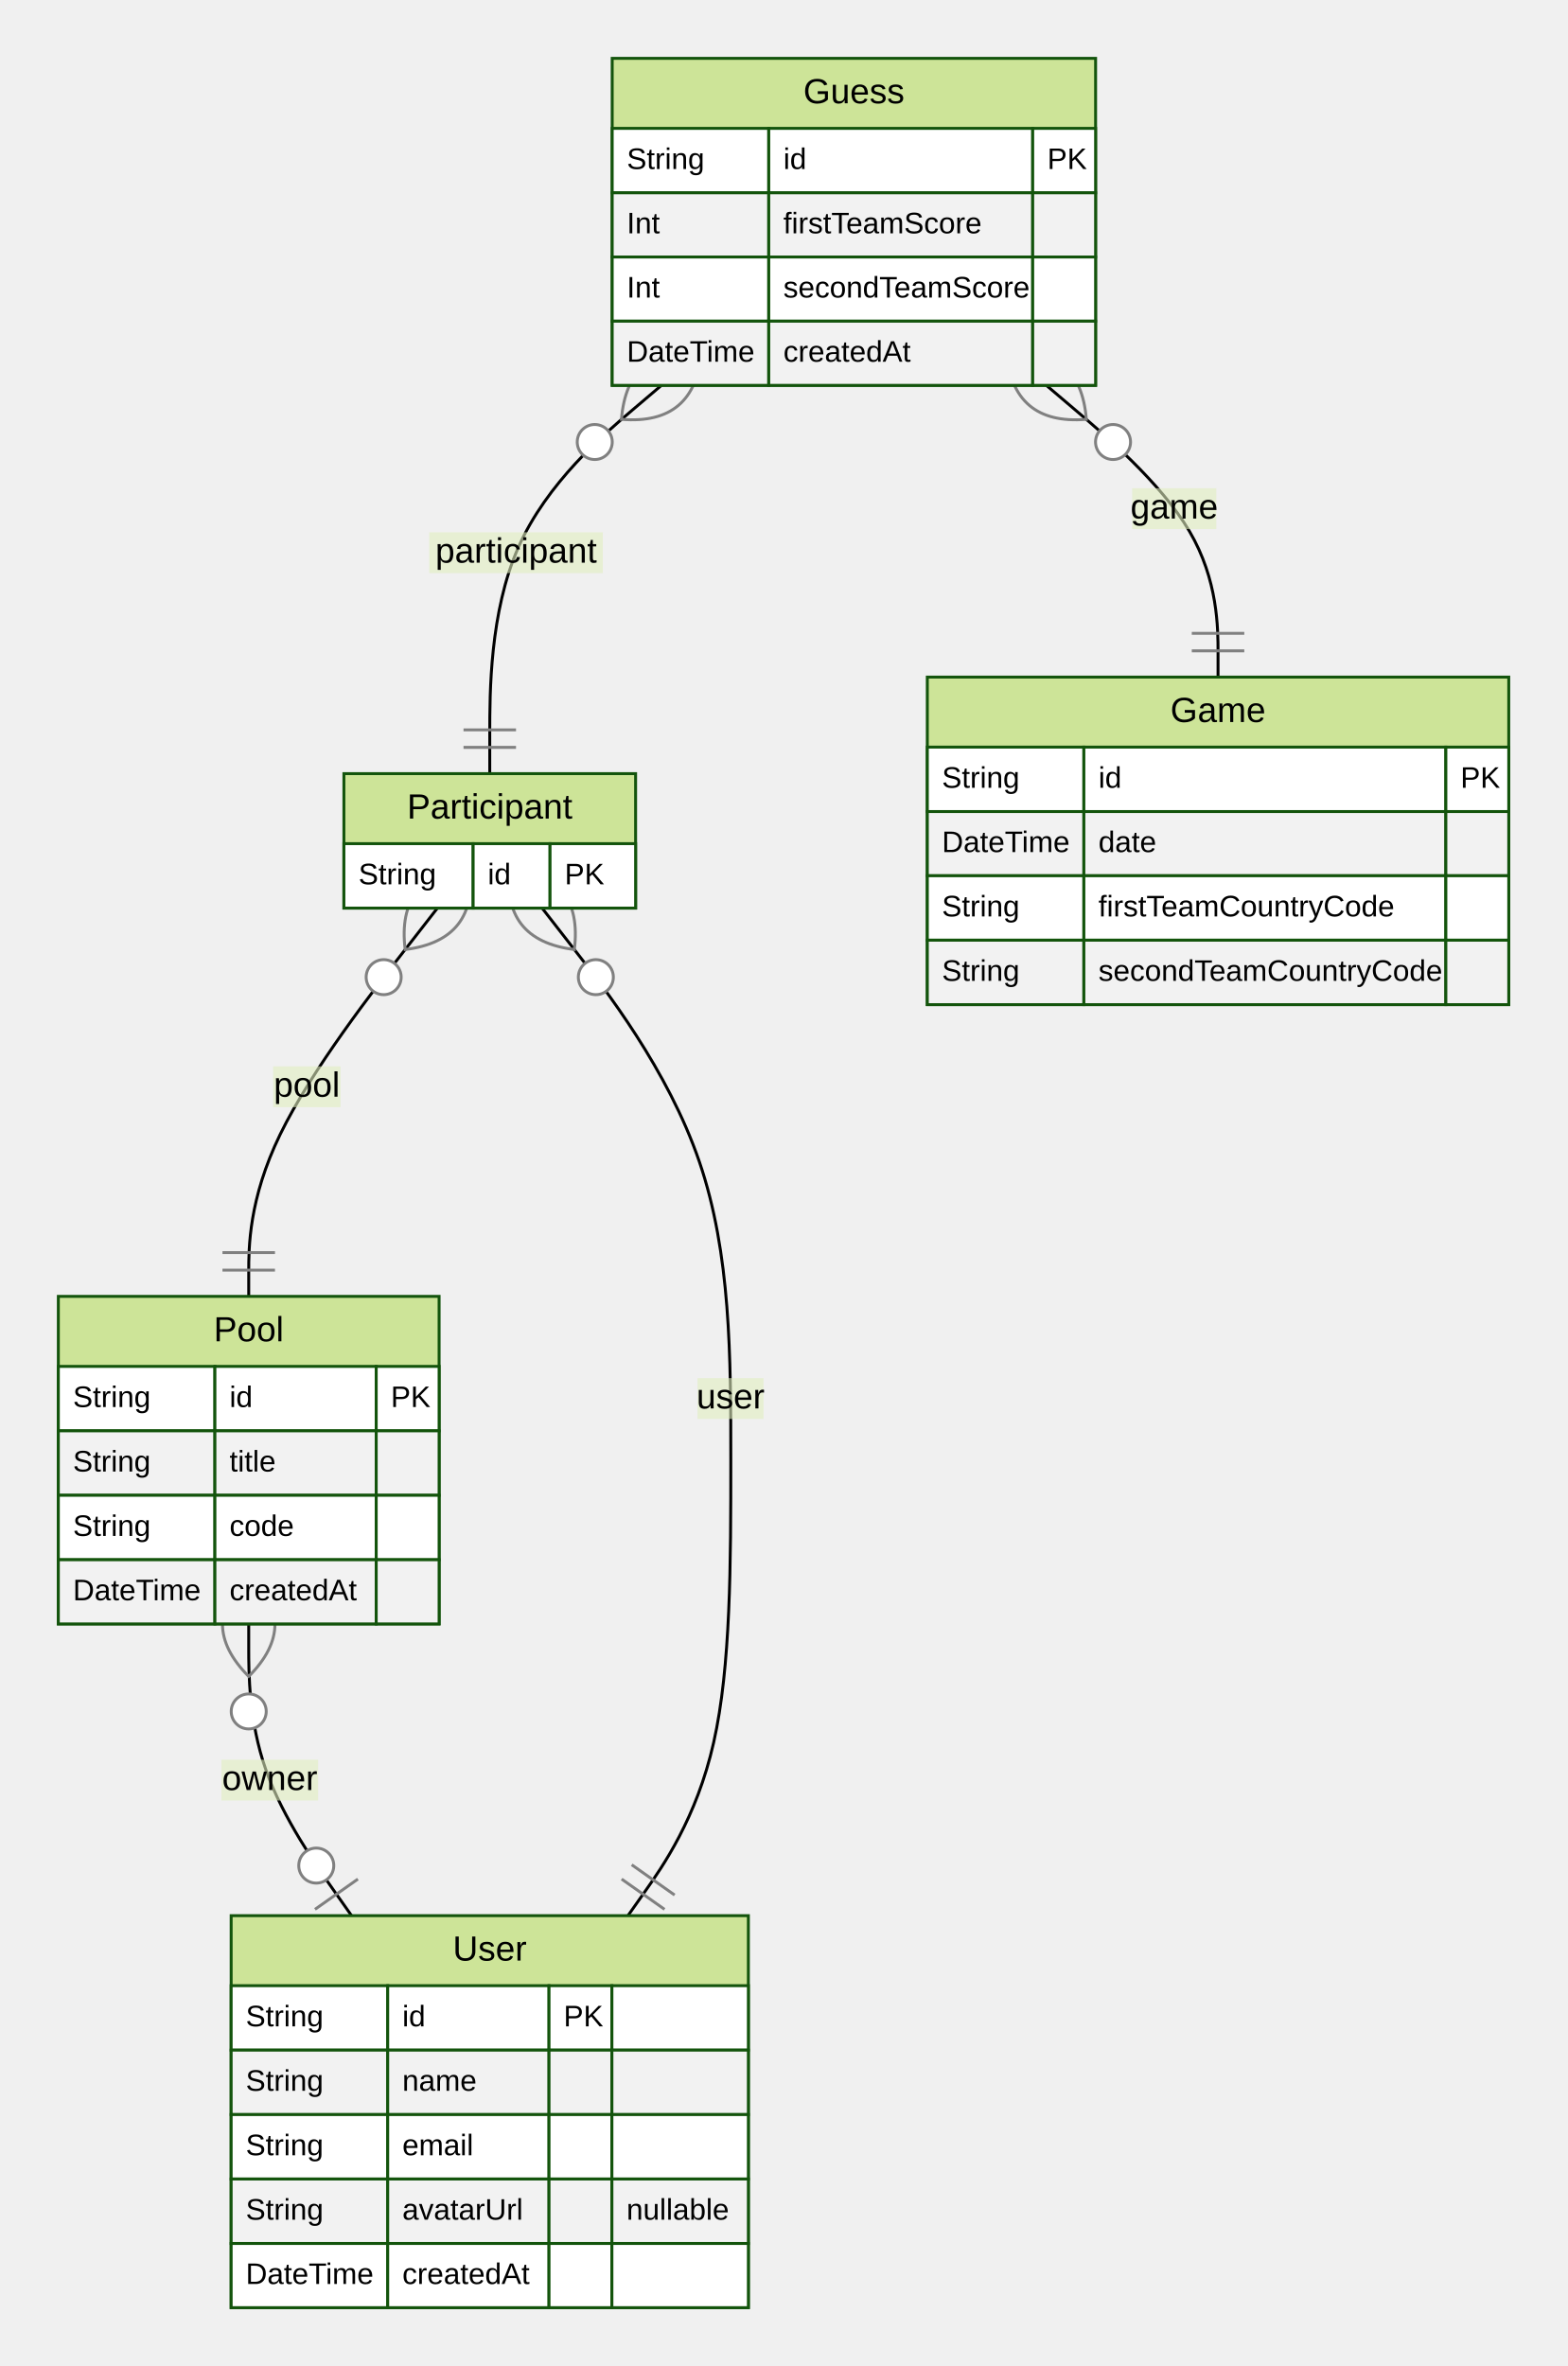
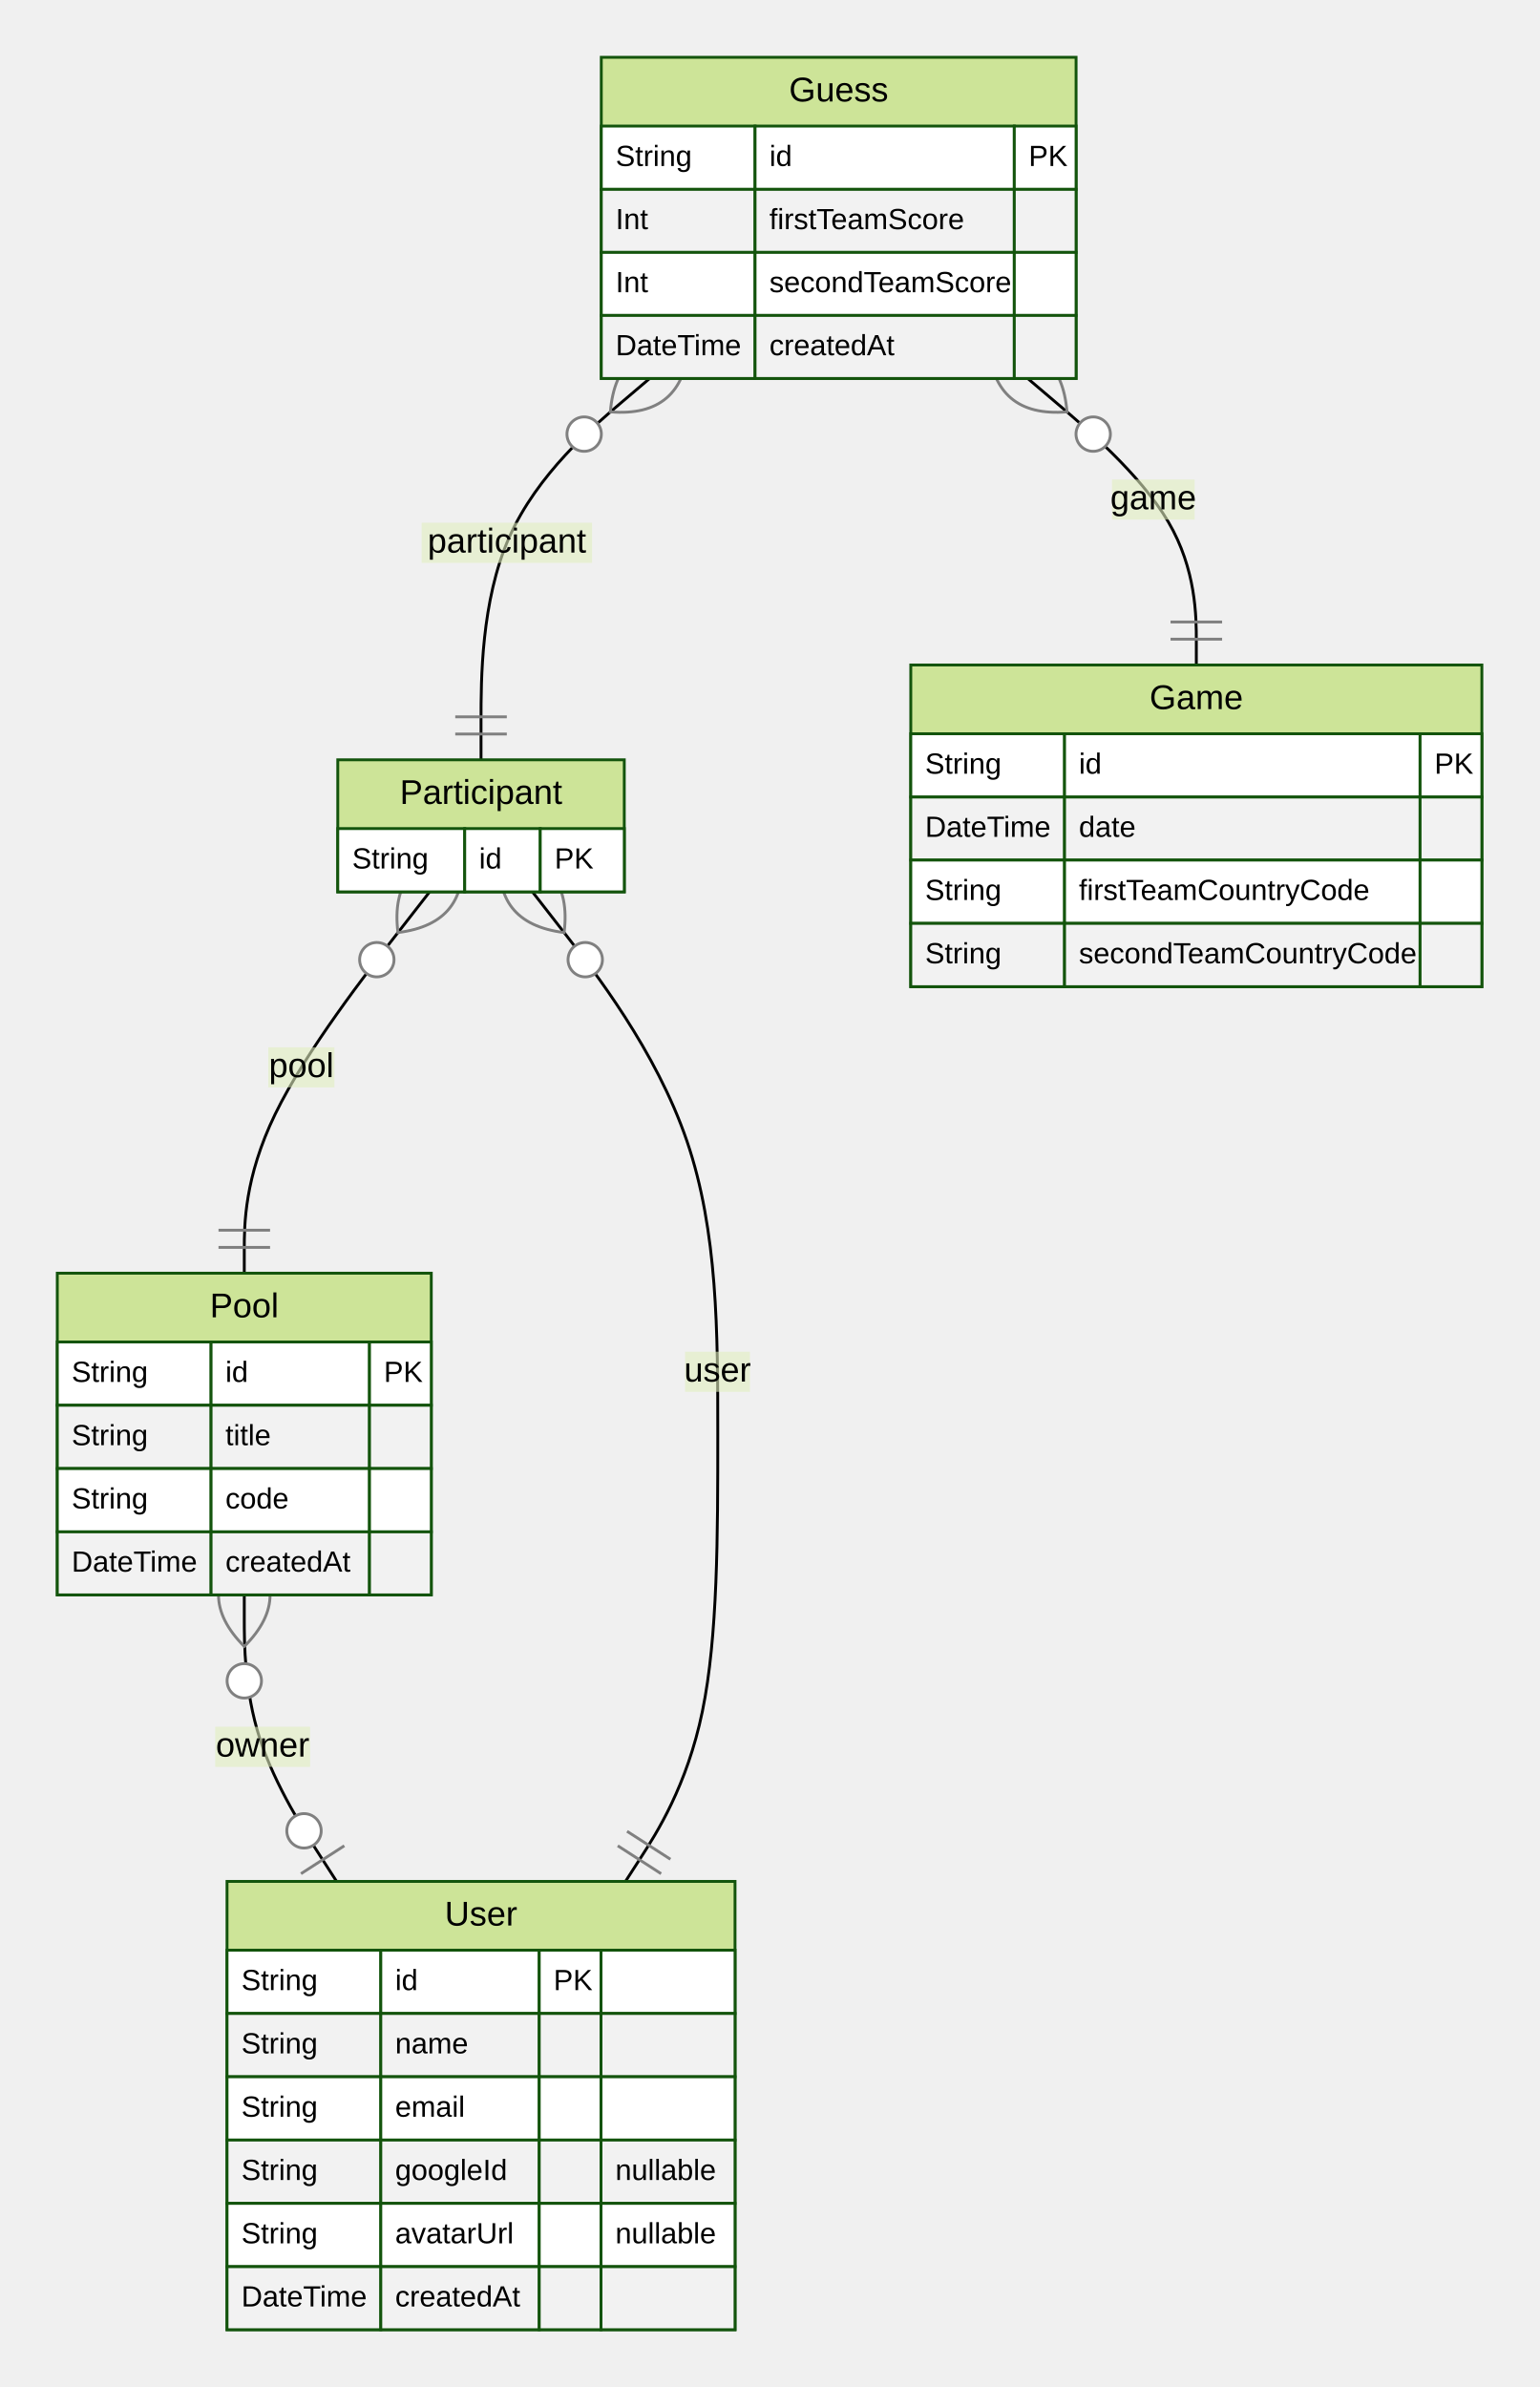
- <svg xmlns="http://www.w3.org/2000/svg" aria-labelledby="chart-title-mermaid-0 chart-desc-mermaid-0" role="img" viewBox="0 0 537.227 811.01" style="max-width: 537.227px; background-color: white;" width="100%" id="mermaid-0">
+ <svg xmlns="http://www.w3.org/2000/svg" aria-labelledby="chart-title-mermaid-0 chart-desc-mermaid-0" role="img" viewBox="0 0 537.227 833.102" style="max-width: 537.227px; background-color: white;" width="100%" id="mermaid-0">
  <style>#mermaid-0 {font-family:"trebuchet ms",verdana,arial,sans-serif;font-size:16px;fill:#000000;}#mermaid-0 .error-icon{fill:#552222;}#mermaid-0 .error-text{fill:#552222;stroke:#552222;}#mermaid-0 .edge-thickness-normal{stroke-width:2px;}#mermaid-0 .edge-thickness-thick{stroke-width:3.5px;}#mermaid-0 .edge-pattern-solid{stroke-dasharray:0;}#mermaid-0 .edge-pattern-dashed{stroke-dasharray:3;}#mermaid-0 .edge-pattern-dotted{stroke-dasharray:2;}#mermaid-0 .marker{fill:#000000;stroke:#000000;}#mermaid-0 .marker.cross{stroke:#000000;}#mermaid-0 svg{font-family:"trebuchet ms",verdana,arial,sans-serif;font-size:16px;}#mermaid-0 .entityBox{fill:#cde498;stroke:#13540c;}#mermaid-0 .attributeBoxOdd{fill:#ffffff;stroke:#13540c;}#mermaid-0 .attributeBoxEven{fill:#f2f2f2;stroke:#13540c;}#mermaid-0 .relationshipLabelBox{fill:hsl(78.158, 58.462%, 84.51%);opacity:0.7;background-color:hsl(78.158, 58.462%, 84.51%);}#mermaid-0 .relationshipLabelBox rect{opacity:0.5;}#mermaid-0 .relationshipLine{stroke:#000000;}#mermaid-0 :root{--mermaid-font-family:"trebuchet ms",verdana,arial,sans-serif;}</style>
  <g />
  <defs>
    <marker orient="auto" markerHeight="18" markerWidth="18" refY="9" refX="0" id="ONLY_ONE_START">
      <path d="M9,0 L9,18 M15,0 L15,18" fill="none" stroke="gray" />
    </marker>
  </defs>
  <defs>
    <marker orient="auto" markerHeight="18" markerWidth="18" refY="9" refX="18" id="ONLY_ONE_END">
      <path d="M3,0 L3,18 M9,0 L9,18" fill="none" stroke="gray" />
    </marker>
  </defs>
  <defs>
    <marker orient="auto" markerHeight="18" markerWidth="30" refY="9" refX="0" id="ZERO_OR_ONE_START">
      <circle r="6" cy="9" cx="21" fill="white" stroke="gray" />
      <path d="M9,0 L9,18" fill="none" stroke="gray" />
    </marker>
  </defs>
  <defs>
    <marker orient="auto" markerHeight="18" markerWidth="30" refY="9" refX="30" id="ZERO_OR_ONE_END">
      <circle r="6" cy="9" cx="9" fill="white" stroke="gray" />
      <path d="M21,0 L21,18" fill="none" stroke="gray" />
    </marker>
  </defs>
  <defs>
    <marker orient="auto" markerHeight="36" markerWidth="45" refY="18" refX="18" id="ONE_OR_MORE_START">
      <path d="M0,18 Q 18,0 36,18 Q 18,36 0,18 M42,9 L42,27" fill="none" stroke="gray" />
    </marker>
  </defs>
  <defs>
    <marker orient="auto" markerHeight="36" markerWidth="45" refY="18" refX="27" id="ONE_OR_MORE_END">
      <path d="M3,9 L3,27 M9,18 Q27,0 45,18 Q27,36 9,18" fill="none" stroke="gray" />
    </marker>
  </defs>
  <defs>
    <marker orient="auto" markerHeight="36" markerWidth="57" refY="18" refX="18" id="ZERO_OR_MORE_START">
      <circle r="6" cy="18" cx="48" fill="white" stroke="gray" />
      <path d="M0,18 Q18,0 36,18 Q18,36 0,18" fill="none" stroke="gray" />
    </marker>
  </defs>
  <defs>
    <marker orient="auto" markerHeight="36" markerWidth="57" refY="18" refX="39" id="ZERO_OR_MORE_END">
      <circle r="6" cy="18" cx="9" fill="white" stroke="gray" />
      <path d="M21,18 Q39,0 57,18 Q39,36 21,18" fill="none" stroke="gray" />
    </marker>
  </defs>
-   <path marker-start="url(#ZERO_OR_MORE_START)" marker-end="url(#ZERO_OR_ONE_END)" fill="none" stroke="gray" d="M85.266,556.643L85.266,564.976C85.266,573.309,85.266,589.976,91.142,606.643C97.018,623.309,108.771,639.976,114.647,648.309L120.523,656.643" class="er relationshipLine" />
-   <path marker-start="url(#ZERO_OR_MORE_START)" marker-end="url(#ONLY_ONE_END)" fill="none" stroke="gray" d="M185.841,311.275L196.622,325.124C207.404,338.973,228.968,366.67,239.749,398.208C250.531,429.746,250.531,465.126,250.531,500.505C250.531,535.884,250.531,571.263,244.655,597.286C238.779,623.309,227.026,639.976,221.15,648.309L215.273,656.643" class="er relationshipLine" />
+   <path marker-start="url(#ZERO_OR_MORE_START)" marker-end="url(#ZERO_OR_ONE_END)" fill="none" stroke="gray" d="M85.266,556.643L85.266,564.976C85.266,573.309,85.266,589.976,90.636,606.643C96.006,623.309,106.746,639.976,112.116,648.309L117.486,656.643" class="er relationshipLine" />
+   <path marker-start="url(#ZERO_OR_MORE_START)" marker-end="url(#ONLY_ONE_END)" fill="none" stroke="gray" d="M185.841,311.275L196.622,325.124C207.404,338.973,228.968,366.67,239.749,398.208C250.531,429.746,250.531,465.126,250.531,500.505C250.531,535.884,250.531,571.263,245.161,597.286C239.791,623.309,229.051,639.976,223.681,648.309L218.311,656.643" class="er relationshipLine" />
  <path marker-start="url(#ZERO_OR_MORE_START)" marker-end="url(#ONLY_ONE_END)" fill="none" stroke="gray" d="M149.956,311.275L139.174,325.124C128.393,338.973,106.829,366.67,96.047,388.852C85.266,411.034,85.266,427.701,85.266,436.034L85.266,444.367" class="er relationshipLine" />
  <path marker-start="url(#ZERO_OR_MORE_START)" marker-end="url(#ONLY_ONE_END)" fill="none" stroke="gray" d="M358.705,132.092L368.515,140.425C378.324,148.758,397.943,165.425,407.753,182.092C417.562,198.758,417.562,215.425,417.562,223.758L417.562,232.092" class="er relationshipLine" />
  <path marker-start="url(#ZERO_OR_MORE_START)" marker-end="url(#ONLY_ONE_END)" fill="none" stroke="gray" d="M226.756,132.092L216.946,140.425C207.137,148.758,187.518,165.425,177.708,187.607C167.898,209.789,167.898,237.486,167.898,251.335L167.898,265.184" class="er relationshipLine" />
  <g transform="translate(20,444.3672 )" id="Pool">
    <rect height="112.275" width="130.531" y="0" x="0" stroke="gray" fill-opacity="100%" fill="honeydew" class="er entityBox" />
    <text transform="translate(65.26562,12)" style="font-family: &quot;trebuchet ms&quot;, verdana, arial, sans-serif;; font-size: 12px" text-anchor="middle" dominant-baseline="middle" y="0" x="0" id="entity-Pool" class="er entityLabel">Pool</text>
    <rect height="22.092" width="53.672" y="24" x="0" stroke="gray" fill-opacity="100%" fill="honeydew" class="er attributeBoxOdd" />
    <text transform="translate(5,35.0459)" style="font-family: &quot;trebuchet ms&quot;, verdana, arial, sans-serif;; font-size: 10.2px" text-anchor="left" dominant-baseline="middle" y="0" x="0" id="entity-Pool-attr-1-type" class="er entityLabel">String</text>
    <rect height="22.092" width="55.297" y="24" x="53.672" stroke="gray" fill-opacity="100%" fill="honeydew" class="er attributeBoxOdd" />
    <text transform="translate(58.67188,35.0459)" style="font-family: &quot;trebuchet ms&quot;, verdana, arial, sans-serif;; font-size: 10.2px" text-anchor="left" dominant-baseline="middle" y="0" x="0" id="entity-Pool-attr-1-name" class="er entityLabel">id</text>
    <rect height="22.092" width="21.562" y="24" x="108.969" stroke="gray" fill-opacity="100%" fill="honeydew" class="er attributeBoxOdd" />
    <text transform="translate(113.9688,35.0459)" style="font-family: &quot;trebuchet ms&quot;, verdana, arial, sans-serif;; font-size: 10.2px" text-anchor="left" dominant-baseline="middle" y="0" x="0" id="entity-Pool-attr-1-key" class="er entityLabel">PK</text>
    <rect height="22.092" width="53.672" y="46.092" x="0" stroke="gray" fill-opacity="100%" fill="honeydew" class="er attributeBoxEven" />
    <text transform="translate(5,57.1377)" style="font-family: &quot;trebuchet ms&quot;, verdana, arial, sans-serif;; font-size: 10.2px" text-anchor="left" dominant-baseline="middle" y="0" x="0" id="entity-Pool-attr-2-type" class="er entityLabel">String</text>
    <rect height="22.092" width="55.297" y="46.092" x="53.672" stroke="gray" fill-opacity="100%" fill="honeydew" class="er attributeBoxEven" />
    <text transform="translate(58.67188,57.1377)" style="font-family: &quot;trebuchet ms&quot;, verdana, arial, sans-serif;; font-size: 10.2px" text-anchor="left" dominant-baseline="middle" y="0" x="0" id="entity-Pool-attr-2-name" class="er entityLabel">title</text>
    <rect height="22.092" width="21.562" y="46.092" x="108.969" stroke="gray" fill-opacity="100%" fill="honeydew" class="er attributeBoxEven" />
    <text transform="translate(113.9688,57.1377)" style="font-family: &quot;trebuchet ms&quot;, verdana, arial, sans-serif;; font-size: 10.2px" text-anchor="left" dominant-baseline="middle" y="0" x="0" id="entity-Pool-attr-2-key" class="er entityLabel" />
    <rect height="22.092" width="53.672" y="68.184" x="0" stroke="gray" fill-opacity="100%" fill="honeydew" class="er attributeBoxOdd" />
    <text transform="translate(5,79.22949)" style="font-family: &quot;trebuchet ms&quot;, verdana, arial, sans-serif;; font-size: 10.2px" text-anchor="left" dominant-baseline="middle" y="0" x="0" id="entity-Pool-attr-3-type" class="er entityLabel">String</text>
    <rect height="22.092" width="55.297" y="68.184" x="53.672" stroke="gray" fill-opacity="100%" fill="honeydew" class="er attributeBoxOdd" />
    <text transform="translate(58.67188,79.22949)" style="font-family: &quot;trebuchet ms&quot;, verdana, arial, sans-serif;; font-size: 10.2px" text-anchor="left" dominant-baseline="middle" y="0" x="0" id="entity-Pool-attr-3-name" class="er entityLabel">code</text>
    <rect height="22.092" width="21.562" y="68.184" x="108.969" stroke="gray" fill-opacity="100%" fill="honeydew" class="er attributeBoxOdd" />
    <text transform="translate(113.9688,79.22949)" style="font-family: &quot;trebuchet ms&quot;, verdana, arial, sans-serif;; font-size: 10.2px" text-anchor="left" dominant-baseline="middle" y="0" x="0" id="entity-Pool-attr-3-key" class="er entityLabel" />
    <rect height="22" width="53.672" y="90.275" x="0" stroke="gray" fill-opacity="100%" fill="honeydew" class="er attributeBoxEven" />
    <text transform="translate(5,101.2754)" style="font-family: &quot;trebuchet ms&quot;, verdana, arial, sans-serif;; font-size: 10.2px" text-anchor="left" dominant-baseline="middle" y="0" x="0" id="entity-Pool-attr-4-type" class="er entityLabel">DateTime</text>
    <rect height="22" width="55.297" y="90.275" x="53.672" stroke="gray" fill-opacity="100%" fill="honeydew" class="er attributeBoxEven" />
    <text transform="translate(58.67188,101.2754)" style="font-family: &quot;trebuchet ms&quot;, verdana, arial, sans-serif;; font-size: 10.2px" text-anchor="left" dominant-baseline="middle" y="0" x="0" id="entity-Pool-attr-4-name" class="er entityLabel">createdAt</text>
    <rect height="22" width="21.562" y="90.275" x="108.969" stroke="gray" fill-opacity="100%" fill="honeydew" class="er attributeBoxEven" />
    <text transform="translate(113.9688,101.2754)" style="font-family: &quot;trebuchet ms&quot;, verdana, arial, sans-serif;; font-size: 10.2px" text-anchor="left" dominant-baseline="middle" y="0" x="0" id="entity-Pool-attr-4-key" class="er entityLabel" />
  </g>
  <g transform="translate(117.8984,265.1836 )" id="Participant">
    <rect height="46.092" width="100" y="0" x="0" stroke="gray" fill-opacity="100%" fill="honeydew" class="er entityBox" />
    <text transform="translate(50,12)" style="font-family: &quot;trebuchet ms&quot;, verdana, arial, sans-serif;; font-size: 12px" text-anchor="middle" dominant-baseline="middle" y="0" x="0" id="entity-Participant" class="er entityLabel">Participant</text>
    <rect height="22.092" width="44.302" y="24" x="0" stroke="gray" fill-opacity="100%" fill="honeydew" class="er attributeBoxOdd" />
    <text transform="translate(5,35.0459)" style="font-family: &quot;trebuchet ms&quot;, verdana, arial, sans-serif;; font-size: 10.2px" text-anchor="left" dominant-baseline="middle" y="0" x="0" id="entity-Participant-attr-1-type" class="er entityLabel">String</text>
    <rect height="22.092" width="26.365" y="24" x="44.302" stroke="gray" fill-opacity="100%" fill="honeydew" class="er attributeBoxOdd" />
    <text transform="translate(49.30208,35.0459)" style="font-family: &quot;trebuchet ms&quot;, verdana, arial, sans-serif;; font-size: 10.2px" text-anchor="left" dominant-baseline="middle" y="0" x="0" id="entity-Participant-attr-1-name" class="er entityLabel">id</text>
    <rect height="22.092" width="29.333" y="24" x="70.667" stroke="gray" fill-opacity="100%" fill="honeydew" class="er attributeBoxOdd" />
    <text transform="translate(75.66667,35.0459)" style="font-family: &quot;trebuchet ms&quot;, verdana, arial, sans-serif;; font-size: 10.2px" text-anchor="left" dominant-baseline="middle" y="0" x="0" id="entity-Participant-attr-1-key" class="er entityLabel">PK</text>
  </g>
  <g transform="translate(79.24219,656.6426 )" id="User">
-     <rect height="134.367" width="177.312" y="0" x="0" stroke="gray" fill-opacity="100%" fill="honeydew" class="er entityBox" />
+     <rect height="156.459" width="177.312" y="0" x="0" stroke="gray" fill-opacity="100%" fill="honeydew" class="er entityBox" />
    <text transform="translate(88.65625,12)" style="font-family: &quot;trebuchet ms&quot;, verdana, arial, sans-serif;; font-size: 12px" text-anchor="middle" dominant-baseline="middle" y="0" x="0" id="entity-User" class="er entityLabel">User</text>
    <rect height="22.092" width="53.672" y="24" x="0" stroke="gray" fill-opacity="100%" fill="honeydew" class="er attributeBoxOdd" />
    <text transform="translate(5,35.0459)" style="font-family: &quot;trebuchet ms&quot;, verdana, arial, sans-serif;; font-size: 10.2px" text-anchor="left" dominant-baseline="middle" y="0" x="0" id="entity-User-attr-1-type" class="er entityLabel">String</text>
    <rect height="22.092" width="55.297" y="24" x="53.672" stroke="gray" fill-opacity="100%" fill="honeydew" class="er attributeBoxOdd" />
    <text transform="translate(58.67188,35.0459)" style="font-family: &quot;trebuchet ms&quot;, verdana, arial, sans-serif;; font-size: 10.2px" text-anchor="left" dominant-baseline="middle" y="0" x="0" id="entity-User-attr-1-name" class="er entityLabel">id</text>
    <rect height="22.092" width="21.562" y="24" x="108.969" stroke="gray" fill-opacity="100%" fill="honeydew" class="er attributeBoxOdd" />
    <text transform="translate(113.9688,35.0459)" style="font-family: &quot;trebuchet ms&quot;, verdana, arial, sans-serif;; font-size: 10.2px" text-anchor="left" dominant-baseline="middle" y="0" x="0" id="entity-User-attr-1-key" class="er entityLabel">PK</text>
    <rect height="22.092" width="46.781" y="24" x="130.531" stroke="gray" fill-opacity="100%" fill="honeydew" class="er attributeBoxOdd" />
    <text transform="translate(135.5312,35.0459)" style="font-family: &quot;trebuchet ms&quot;, verdana, arial, sans-serif;; font-size: 10.2px" text-anchor="left" dominant-baseline="middle" y="0" x="0" id="entity-User-attr-1-comment" class="er entityLabel" />
    <rect height="22.092" width="53.672" y="46.092" x="0" stroke="gray" fill-opacity="100%" fill="honeydew" class="er attributeBoxEven" />
    <text transform="translate(5,57.1377)" style="font-family: &quot;trebuchet ms&quot;, verdana, arial, sans-serif;; font-size: 10.2px" text-anchor="left" dominant-baseline="middle" y="0" x="0" id="entity-User-attr-2-type" class="er entityLabel">String</text>
    <rect height="22.092" width="55.297" y="46.092" x="53.672" stroke="gray" fill-opacity="100%" fill="honeydew" class="er attributeBoxEven" />
    <text transform="translate(58.67188,57.1377)" style="font-family: &quot;trebuchet ms&quot;, verdana, arial, sans-serif;; font-size: 10.2px" text-anchor="left" dominant-baseline="middle" y="0" x="0" id="entity-User-attr-2-name" class="er entityLabel">name</text>
    <rect height="22.092" width="21.562" y="46.092" x="108.969" stroke="gray" fill-opacity="100%" fill="honeydew" class="er attributeBoxEven" />
    <text transform="translate(113.9688,57.1377)" style="font-family: &quot;trebuchet ms&quot;, verdana, arial, sans-serif;; font-size: 10.2px" text-anchor="left" dominant-baseline="middle" y="0" x="0" id="entity-User-attr-2-key" class="er entityLabel" />
    <rect height="22.092" width="46.781" y="46.092" x="130.531" stroke="gray" fill-opacity="100%" fill="honeydew" class="er attributeBoxEven" />
    <text transform="translate(135.5312,57.1377)" style="font-family: &quot;trebuchet ms&quot;, verdana, arial, sans-serif;; font-size: 10.2px" text-anchor="left" dominant-baseline="middle" y="0" x="0" id="entity-User-attr-2-comment" class="er entityLabel" />
    <rect height="22.092" width="53.672" y="68.184" x="0" stroke="gray" fill-opacity="100%" fill="honeydew" class="er attributeBoxOdd" />
    <text transform="translate(5,79.22949)" style="font-family: &quot;trebuchet ms&quot;, verdana, arial, sans-serif;; font-size: 10.2px" text-anchor="left" dominant-baseline="middle" y="0" x="0" id="entity-User-attr-3-type" class="er entityLabel">String</text>
    <rect height="22.092" width="55.297" y="68.184" x="53.672" stroke="gray" fill-opacity="100%" fill="honeydew" class="er attributeBoxOdd" />
    <text transform="translate(58.67188,79.22949)" style="font-family: &quot;trebuchet ms&quot;, verdana, arial, sans-serif;; font-size: 10.2px" text-anchor="left" dominant-baseline="middle" y="0" x="0" id="entity-User-attr-3-name" class="er entityLabel">email</text>
    <rect height="22.092" width="21.562" y="68.184" x="108.969" stroke="gray" fill-opacity="100%" fill="honeydew" class="er attributeBoxOdd" />
    <text transform="translate(113.9688,79.22949)" style="font-family: &quot;trebuchet ms&quot;, verdana, arial, sans-serif;; font-size: 10.2px" text-anchor="left" dominant-baseline="middle" y="0" x="0" id="entity-User-attr-3-key" class="er entityLabel" />
    <rect height="22.092" width="46.781" y="68.184" x="130.531" stroke="gray" fill-opacity="100%" fill="honeydew" class="er attributeBoxOdd" />
    <text transform="translate(135.5312,79.22949)" style="font-family: &quot;trebuchet ms&quot;, verdana, arial, sans-serif;; font-size: 10.2px" text-anchor="left" dominant-baseline="middle" y="0" x="0" id="entity-User-attr-3-comment" class="er entityLabel" />
    <rect height="22.092" width="53.672" y="90.275" x="0" stroke="gray" fill-opacity="100%" fill="honeydew" class="er attributeBoxEven" />
    <text transform="translate(5,101.3213)" style="font-family: &quot;trebuchet ms&quot;, verdana, arial, sans-serif;; font-size: 10.2px" text-anchor="left" dominant-baseline="middle" y="0" x="0" id="entity-User-attr-4-type" class="er entityLabel">String</text>
    <rect height="22.092" width="55.297" y="90.275" x="53.672" stroke="gray" fill-opacity="100%" fill="honeydew" class="er attributeBoxEven" />
-     <text transform="translate(58.67188,101.3213)" style="font-family: &quot;trebuchet ms&quot;, verdana, arial, sans-serif;; font-size: 10.2px" text-anchor="left" dominant-baseline="middle" y="0" x="0" id="entity-User-attr-4-name" class="er entityLabel">avatarUrl</text>
+     <text transform="translate(58.67188,101.3213)" style="font-family: &quot;trebuchet ms&quot;, verdana, arial, sans-serif;; font-size: 10.2px" text-anchor="left" dominant-baseline="middle" y="0" x="0" id="entity-User-attr-4-name" class="er entityLabel">googleId</text>
    <rect height="22.092" width="21.562" y="90.275" x="108.969" stroke="gray" fill-opacity="100%" fill="honeydew" class="er attributeBoxEven" />
    <text transform="translate(113.9688,101.3213)" style="font-family: &quot;trebuchet ms&quot;, verdana, arial, sans-serif;; font-size: 10.2px" text-anchor="left" dominant-baseline="middle" y="0" x="0" id="entity-User-attr-4-key" class="er entityLabel" />
    <rect height="22.092" width="46.781" y="90.275" x="130.531" stroke="gray" fill-opacity="100%" fill="honeydew" class="er attributeBoxEven" />
    <text transform="translate(135.5312,101.3213)" style="font-family: &quot;trebuchet ms&quot;, verdana, arial, sans-serif;; font-size: 10.2px" text-anchor="left" dominant-baseline="middle" y="0" x="0" id="entity-User-attr-4-comment" class="er entityLabel">nullable</text>
-     <rect height="22" width="53.672" y="112.367" x="0" stroke="gray" fill-opacity="100%" fill="honeydew" class="er attributeBoxOdd" />
-     <text transform="translate(5,123.3672)" style="font-family: &quot;trebuchet ms&quot;, verdana, arial, sans-serif;; font-size: 10.2px" text-anchor="left" dominant-baseline="middle" y="0" x="0" id="entity-User-attr-5-type" class="er entityLabel">DateTime</text>
-     <rect height="22" width="55.297" y="112.367" x="53.672" stroke="gray" fill-opacity="100%" fill="honeydew" class="er attributeBoxOdd" />
-     <text transform="translate(58.67188,123.3672)" style="font-family: &quot;trebuchet ms&quot;, verdana, arial, sans-serif;; font-size: 10.2px" text-anchor="left" dominant-baseline="middle" y="0" x="0" id="entity-User-attr-5-name" class="er entityLabel">createdAt</text>
-     <rect height="22" width="21.562" y="112.367" x="108.969" stroke="gray" fill-opacity="100%" fill="honeydew" class="er attributeBoxOdd" />
-     <text transform="translate(113.9688,123.3672)" style="font-family: &quot;trebuchet ms&quot;, verdana, arial, sans-serif;; font-size: 10.2px" text-anchor="left" dominant-baseline="middle" y="0" x="0" id="entity-User-attr-5-key" class="er entityLabel" />
-     <rect height="22" width="46.781" y="112.367" x="130.531" stroke="gray" fill-opacity="100%" fill="honeydew" class="er attributeBoxOdd" />
-     <text transform="translate(135.5312,123.3672)" style="font-family: &quot;trebuchet ms&quot;, verdana, arial, sans-serif;; font-size: 10.2px" text-anchor="left" dominant-baseline="middle" y="0" x="0" id="entity-User-attr-5-comment" class="er entityLabel" />
+     <rect height="22.092" width="53.672" y="112.367" x="0" stroke="gray" fill-opacity="100%" fill="honeydew" class="er attributeBoxOdd" />
+     <text transform="translate(5,123.4131)" style="font-family: &quot;trebuchet ms&quot;, verdana, arial, sans-serif;; font-size: 10.2px" text-anchor="left" dominant-baseline="middle" y="0" x="0" id="entity-User-attr-5-type" class="er entityLabel">String</text>
+     <rect height="22.092" width="55.297" y="112.367" x="53.672" stroke="gray" fill-opacity="100%" fill="honeydew" class="er attributeBoxOdd" />
+     <text transform="translate(58.67188,123.4131)" style="font-family: &quot;trebuchet ms&quot;, verdana, arial, sans-serif;; font-size: 10.2px" text-anchor="left" dominant-baseline="middle" y="0" x="0" id="entity-User-attr-5-name" class="er entityLabel">avatarUrl</text>
+     <rect height="22.092" width="21.562" y="112.367" x="108.969" stroke="gray" fill-opacity="100%" fill="honeydew" class="er attributeBoxOdd" />
+     <text transform="translate(113.9688,123.4131)" style="font-family: &quot;trebuchet ms&quot;, verdana, arial, sans-serif;; font-size: 10.2px" text-anchor="left" dominant-baseline="middle" y="0" x="0" id="entity-User-attr-5-key" class="er entityLabel" />
+     <rect height="22.092" width="46.781" y="112.367" x="130.531" stroke="gray" fill-opacity="100%" fill="honeydew" class="er attributeBoxOdd" />
+     <text transform="translate(135.5312,123.4131)" style="font-family: &quot;trebuchet ms&quot;, verdana, arial, sans-serif;; font-size: 10.2px" text-anchor="left" dominant-baseline="middle" y="0" x="0" id="entity-User-attr-5-comment" class="er entityLabel">nullable</text>
+     <rect height="22" width="53.672" y="134.459" x="0" stroke="gray" fill-opacity="100%" fill="honeydew" class="er attributeBoxEven" />
+     <text transform="translate(5,145.459)" style="font-family: &quot;trebuchet ms&quot;, verdana, arial, sans-serif;; font-size: 10.2px" text-anchor="left" dominant-baseline="middle" y="0" x="0" id="entity-User-attr-6-type" class="er entityLabel">DateTime</text>
+     <rect height="22" width="55.297" y="134.459" x="53.672" stroke="gray" fill-opacity="100%" fill="honeydew" class="er attributeBoxEven" />
+     <text transform="translate(58.67188,145.459)" style="font-family: &quot;trebuchet ms&quot;, verdana, arial, sans-serif;; font-size: 10.2px" text-anchor="left" dominant-baseline="middle" y="0" x="0" id="entity-User-attr-6-name" class="er entityLabel">createdAt</text>
+     <rect height="22" width="21.562" y="134.459" x="108.969" stroke="gray" fill-opacity="100%" fill="honeydew" class="er attributeBoxEven" />
+     <text transform="translate(113.9688,145.459)" style="font-family: &quot;trebuchet ms&quot;, verdana, arial, sans-serif;; font-size: 10.2px" text-anchor="left" dominant-baseline="middle" y="0" x="0" id="entity-User-attr-6-key" class="er entityLabel" />
+     <rect height="22" width="46.781" y="134.459" x="130.531" stroke="gray" fill-opacity="100%" fill="honeydew" class="er attributeBoxEven" />
+     <text transform="translate(135.5312,145.459)" style="font-family: &quot;trebuchet ms&quot;, verdana, arial, sans-serif;; font-size: 10.2px" text-anchor="left" dominant-baseline="middle" y="0" x="0" id="entity-User-attr-6-comment" class="er entityLabel" />
  </g>
  <g transform="translate(317.8984,232.0918 )" id="Game">
    <rect height="112.275" width="199.328" y="0" x="0" stroke="gray" fill-opacity="100%" fill="honeydew" class="er entityBox" />
    <text transform="translate(99.66406,12)" style="font-family: &quot;trebuchet ms&quot;, verdana, arial, sans-serif;; font-size: 12px" text-anchor="middle" dominant-baseline="middle" y="0" x="0" id="entity-Game" class="er entityLabel">Game</text>
    <rect height="22.092" width="53.672" y="24" x="0" stroke="gray" fill-opacity="100%" fill="honeydew" class="er attributeBoxOdd" />
    <text transform="translate(5,35.0459)" style="font-family: &quot;trebuchet ms&quot;, verdana, arial, sans-serif;; font-size: 10.2px" text-anchor="left" dominant-baseline="middle" y="0" x="0" id="entity-Game-attr-1-type" class="er entityLabel">String</text>
    <rect height="22.092" width="124.094" y="24" x="53.672" stroke="gray" fill-opacity="100%" fill="honeydew" class="er attributeBoxOdd" />
    <text transform="translate(58.67188,35.0459)" style="font-family: &quot;trebuchet ms&quot;, verdana, arial, sans-serif;; font-size: 10.2px" text-anchor="left" dominant-baseline="middle" y="0" x="0" id="entity-Game-attr-1-name" class="er entityLabel">id</text>
    <rect height="22.092" width="21.562" y="24" x="177.766" stroke="gray" fill-opacity="100%" fill="honeydew" class="er attributeBoxOdd" />
    <text transform="translate(182.7656,35.0459)" style="font-family: &quot;trebuchet ms&quot;, verdana, arial, sans-serif;; font-size: 10.2px" text-anchor="left" dominant-baseline="middle" y="0" x="0" id="entity-Game-attr-1-key" class="er entityLabel">PK</text>
    <rect height="22" width="53.672" y="46.092" x="0" stroke="gray" fill-opacity="100%" fill="honeydew" class="er attributeBoxEven" />
    <text transform="translate(5,57.0918)" style="font-family: &quot;trebuchet ms&quot;, verdana, arial, sans-serif;; font-size: 10.2px" text-anchor="left" dominant-baseline="middle" y="0" x="0" id="entity-Game-attr-2-type" class="er entityLabel">DateTime</text>
    <rect height="22" width="124.094" y="46.092" x="53.672" stroke="gray" fill-opacity="100%" fill="honeydew" class="er attributeBoxEven" />
    <text transform="translate(58.67188,57.0918)" style="font-family: &quot;trebuchet ms&quot;, verdana, arial, sans-serif;; font-size: 10.2px" text-anchor="left" dominant-baseline="middle" y="0" x="0" id="entity-Game-attr-2-name" class="er entityLabel">date</text>
    <rect height="22" width="21.562" y="46.092" x="177.766" stroke="gray" fill-opacity="100%" fill="honeydew" class="er attributeBoxEven" />
    <text transform="translate(182.7656,57.0918)" style="font-family: &quot;trebuchet ms&quot;, verdana, arial, sans-serif;; font-size: 10.2px" text-anchor="left" dominant-baseline="middle" y="0" x="0" id="entity-Game-attr-2-key" class="er entityLabel" />
    <rect height="22.092" width="53.672" y="68.092" x="0" stroke="gray" fill-opacity="100%" fill="honeydew" class="er attributeBoxOdd" />
    <text transform="translate(5,79.1377)" style="font-family: &quot;trebuchet ms&quot;, verdana, arial, sans-serif;; font-size: 10.2px" text-anchor="left" dominant-baseline="middle" y="0" x="0" id="entity-Game-attr-3-type" class="er entityLabel">String</text>
    <rect height="22.092" width="124.094" y="68.092" x="53.672" stroke="gray" fill-opacity="100%" fill="honeydew" class="er attributeBoxOdd" />
    <text transform="translate(58.67188,79.1377)" style="font-family: &quot;trebuchet ms&quot;, verdana, arial, sans-serif;; font-size: 10.2px" text-anchor="left" dominant-baseline="middle" y="0" x="0" id="entity-Game-attr-3-name" class="er entityLabel">firstTeamCountryCode</text>
    <rect height="22.092" width="21.562" y="68.092" x="177.766" stroke="gray" fill-opacity="100%" fill="honeydew" class="er attributeBoxOdd" />
    <text transform="translate(182.7656,79.1377)" style="font-family: &quot;trebuchet ms&quot;, verdana, arial, sans-serif;; font-size: 10.2px" text-anchor="left" dominant-baseline="middle" y="0" x="0" id="entity-Game-attr-3-key" class="er entityLabel" />
    <rect height="22.092" width="53.672" y="90.184" x="0" stroke="gray" fill-opacity="100%" fill="honeydew" class="er attributeBoxEven" />
    <text transform="translate(5,101.2295)" style="font-family: &quot;trebuchet ms&quot;, verdana, arial, sans-serif;; font-size: 10.2px" text-anchor="left" dominant-baseline="middle" y="0" x="0" id="entity-Game-attr-4-type" class="er entityLabel">String</text>
    <rect height="22.092" width="124.094" y="90.184" x="53.672" stroke="gray" fill-opacity="100%" fill="honeydew" class="er attributeBoxEven" />
    <text transform="translate(58.67188,101.2295)" style="font-family: &quot;trebuchet ms&quot;, verdana, arial, sans-serif;; font-size: 10.2px" text-anchor="left" dominant-baseline="middle" y="0" x="0" id="entity-Game-attr-4-name" class="er entityLabel">secondTeamCountryCode</text>
    <rect height="22.092" width="21.562" y="90.184" x="177.766" stroke="gray" fill-opacity="100%" fill="honeydew" class="er attributeBoxEven" />
    <text transform="translate(182.7656,101.2295)" style="font-family: &quot;trebuchet ms&quot;, verdana, arial, sans-serif;; font-size: 10.2px" text-anchor="left" dominant-baseline="middle" y="0" x="0" id="entity-Game-attr-4-key" class="er entityLabel" />
  </g>
  <g transform="translate(209.8711,20 )" id="Guess">
    <rect height="112.092" width="165.719" y="0" x="0" stroke="gray" fill-opacity="100%" fill="honeydew" class="er entityBox" />
    <text transform="translate(82.85938,12)" style="font-family: &quot;trebuchet ms&quot;, verdana, arial, sans-serif;; font-size: 12px" text-anchor="middle" dominant-baseline="middle" y="0" x="0" id="entity-Guess" class="er entityLabel">Guess</text>
    <rect height="22.092" width="53.672" y="24" x="0" stroke="gray" fill-opacity="100%" fill="honeydew" class="er attributeBoxOdd" />
    <text transform="translate(5,35.0459)" style="font-family: &quot;trebuchet ms&quot;, verdana, arial, sans-serif;; font-size: 10.2px" text-anchor="left" dominant-baseline="middle" y="0" x="0" id="entity-Guess-attr-1-type" class="er entityLabel">String</text>
    <rect height="22.092" width="90.484" y="24" x="53.672" stroke="gray" fill-opacity="100%" fill="honeydew" class="er attributeBoxOdd" />
    <text transform="translate(58.67188,35.0459)" style="font-family: &quot;trebuchet ms&quot;, verdana, arial, sans-serif;; font-size: 10.2px" text-anchor="left" dominant-baseline="middle" y="0" x="0" id="entity-Guess-attr-1-name" class="er entityLabel">id</text>
    <rect height="22.092" width="21.562" y="24" x="144.156" stroke="gray" fill-opacity="100%" fill="honeydew" class="er attributeBoxOdd" />
    <text transform="translate(149.1562,35.0459)" style="font-family: &quot;trebuchet ms&quot;, verdana, arial, sans-serif;; font-size: 10.2px" text-anchor="left" dominant-baseline="middle" y="0" x="0" id="entity-Guess-attr-1-key" class="er entityLabel">PK</text>
    <rect height="22" width="53.672" y="46.092" x="0" stroke="gray" fill-opacity="100%" fill="honeydew" class="er attributeBoxEven" />
    <text transform="translate(5,57.0918)" style="font-family: &quot;trebuchet ms&quot;, verdana, arial, sans-serif;; font-size: 10.2px" text-anchor="left" dominant-baseline="middle" y="0" x="0" id="entity-Guess-attr-2-type" class="er entityLabel">Int</text>
    <rect height="22" width="90.484" y="46.092" x="53.672" stroke="gray" fill-opacity="100%" fill="honeydew" class="er attributeBoxEven" />
    <text transform="translate(58.67188,57.0918)" style="font-family: &quot;trebuchet ms&quot;, verdana, arial, sans-serif;; font-size: 10.2px" text-anchor="left" dominant-baseline="middle" y="0" x="0" id="entity-Guess-attr-2-name" class="er entityLabel">firstTeamScore</text>
    <rect height="22" width="21.562" y="46.092" x="144.156" stroke="gray" fill-opacity="100%" fill="honeydew" class="er attributeBoxEven" />
    <text transform="translate(149.1562,57.0918)" style="font-family: &quot;trebuchet ms&quot;, verdana, arial, sans-serif;; font-size: 10.2px" text-anchor="left" dominant-baseline="middle" y="0" x="0" id="entity-Guess-attr-2-key" class="er entityLabel" />
    <rect height="22" width="53.672" y="68.092" x="0" stroke="gray" fill-opacity="100%" fill="honeydew" class="er attributeBoxOdd" />
    <text transform="translate(5,79.0918)" style="font-family: &quot;trebuchet ms&quot;, verdana, arial, sans-serif;; font-size: 10.2px" text-anchor="left" dominant-baseline="middle" y="0" x="0" id="entity-Guess-attr-3-type" class="er entityLabel">Int</text>
    <rect height="22" width="90.484" y="68.092" x="53.672" stroke="gray" fill-opacity="100%" fill="honeydew" class="er attributeBoxOdd" />
    <text transform="translate(58.67188,79.0918)" style="font-family: &quot;trebuchet ms&quot;, verdana, arial, sans-serif;; font-size: 10.2px" text-anchor="left" dominant-baseline="middle" y="0" x="0" id="entity-Guess-attr-3-name" class="er entityLabel">secondTeamScore</text>
    <rect height="22" width="21.562" y="68.092" x="144.156" stroke="gray" fill-opacity="100%" fill="honeydew" class="er attributeBoxOdd" />
    <text transform="translate(149.1562,79.0918)" style="font-family: &quot;trebuchet ms&quot;, verdana, arial, sans-serif;; font-size: 10.2px" text-anchor="left" dominant-baseline="middle" y="0" x="0" id="entity-Guess-attr-3-key" class="er entityLabel" />
    <rect height="22" width="53.672" y="90.092" x="0" stroke="gray" fill-opacity="100%" fill="honeydew" class="er attributeBoxEven" />
    <text transform="translate(5,101.0918)" style="font-family: &quot;trebuchet ms&quot;, verdana, arial, sans-serif;; font-size: 10.2px" text-anchor="left" dominant-baseline="middle" y="0" x="0" id="entity-Guess-attr-4-type" class="er entityLabel">DateTime</text>
    <rect height="22" width="90.484" y="90.092" x="53.672" stroke="gray" fill-opacity="100%" fill="honeydew" class="er attributeBoxEven" />
    <text transform="translate(58.67188,101.0918)" style="font-family: &quot;trebuchet ms&quot;, verdana, arial, sans-serif;; font-size: 10.2px" text-anchor="left" dominant-baseline="middle" y="0" x="0" id="entity-Guess-attr-4-name" class="er entityLabel">createdAt</text>
    <rect height="22" width="21.562" y="90.092" x="144.156" stroke="gray" fill-opacity="100%" fill="honeydew" class="er attributeBoxEven" />
    <text transform="translate(149.1562,101.0918)" style="font-family: &quot;trebuchet ms&quot;, verdana, arial, sans-serif;; font-size: 10.2px" text-anchor="left" dominant-baseline="middle" y="0" x="0" id="entity-Guess-attr-4-key" class="er entityLabel" />
  </g>
-   <rect fill-opacity="85%" fill="white" height="14" width="33.141" y="603.179" x="75.904" class="er relationshipLabelBox" />
-   <text style="font-family: &quot;trebuchet ms&quot;, verdana, arial, sans-serif;; font-size: 12px" dominant-baseline="middle" text-anchor="middle" y="610.179" x="92.474" id="rel1" class="er relationshipLabel">owner</text>
-   <rect fill-opacity="85%" fill="white" height="14" width="22.625" y="472.382" x="239.133" class="er relationshipLabelBox" />
-   <text style="font-family: &quot;trebuchet ms&quot;, verdana, arial, sans-serif;; font-size: 12px" dominant-baseline="middle" text-anchor="middle" y="479.382" x="250.446" id="rel2" class="er relationshipLabel">user</text>
+   <rect fill-opacity="85%" fill="white" height="14" width="33.141" y="602.671" x="75.099" class="er relationshipLabelBox" />
+   <text style="font-family: &quot;trebuchet ms&quot;, verdana, arial, sans-serif;; font-size: 12px" dominant-baseline="middle" text-anchor="middle" y="609.671" x="91.669" id="rel1" class="er relationshipLabel">owner</text>
+   <rect fill-opacity="85%" fill="white" height="14" width="22.625" y="471.777" x="239.126" class="er relationshipLabelBox" />
+   <text style="font-family: &quot;trebuchet ms&quot;, verdana, arial, sans-serif;; font-size: 12px" dominant-baseline="middle" text-anchor="middle" y="478.777" x="250.438" id="rel2" class="er relationshipLabel">user</text>
  <rect fill-opacity="85%" fill="white" height="14" width="23.109" y="365.523" x="93.618" class="er relationshipLabelBox" />
  <text style="font-family: &quot;trebuchet ms&quot;, verdana, arial, sans-serif;; font-size: 12px" dominant-baseline="middle" text-anchor="middle" y="372.523" x="105.172" id="rel3" class="er relationshipLabel">pool</text>
  <rect fill-opacity="85%" fill="white" height="14" width="28.844" y="167.358" x="388.125" class="er relationshipLabelBox" />
  <text style="font-family: &quot;trebuchet ms&quot;, verdana, arial, sans-serif;; font-size: 12px" dominant-baseline="middle" text-anchor="middle" y="174.358" x="402.546" id="rel4" class="er relationshipLabel">game</text>
  <rect fill-opacity="85%" fill="white" height="14" width="59.516" y="182.456" x="147.16" class="er relationshipLabelBox" />
  <text style="font-family: &quot;trebuchet ms&quot;, verdana, arial, sans-serif;; font-size: 12px" dominant-baseline="middle" text-anchor="middle" y="189.456" x="176.918" id="rel5" class="er relationshipLabel">participant</text>
</svg>
